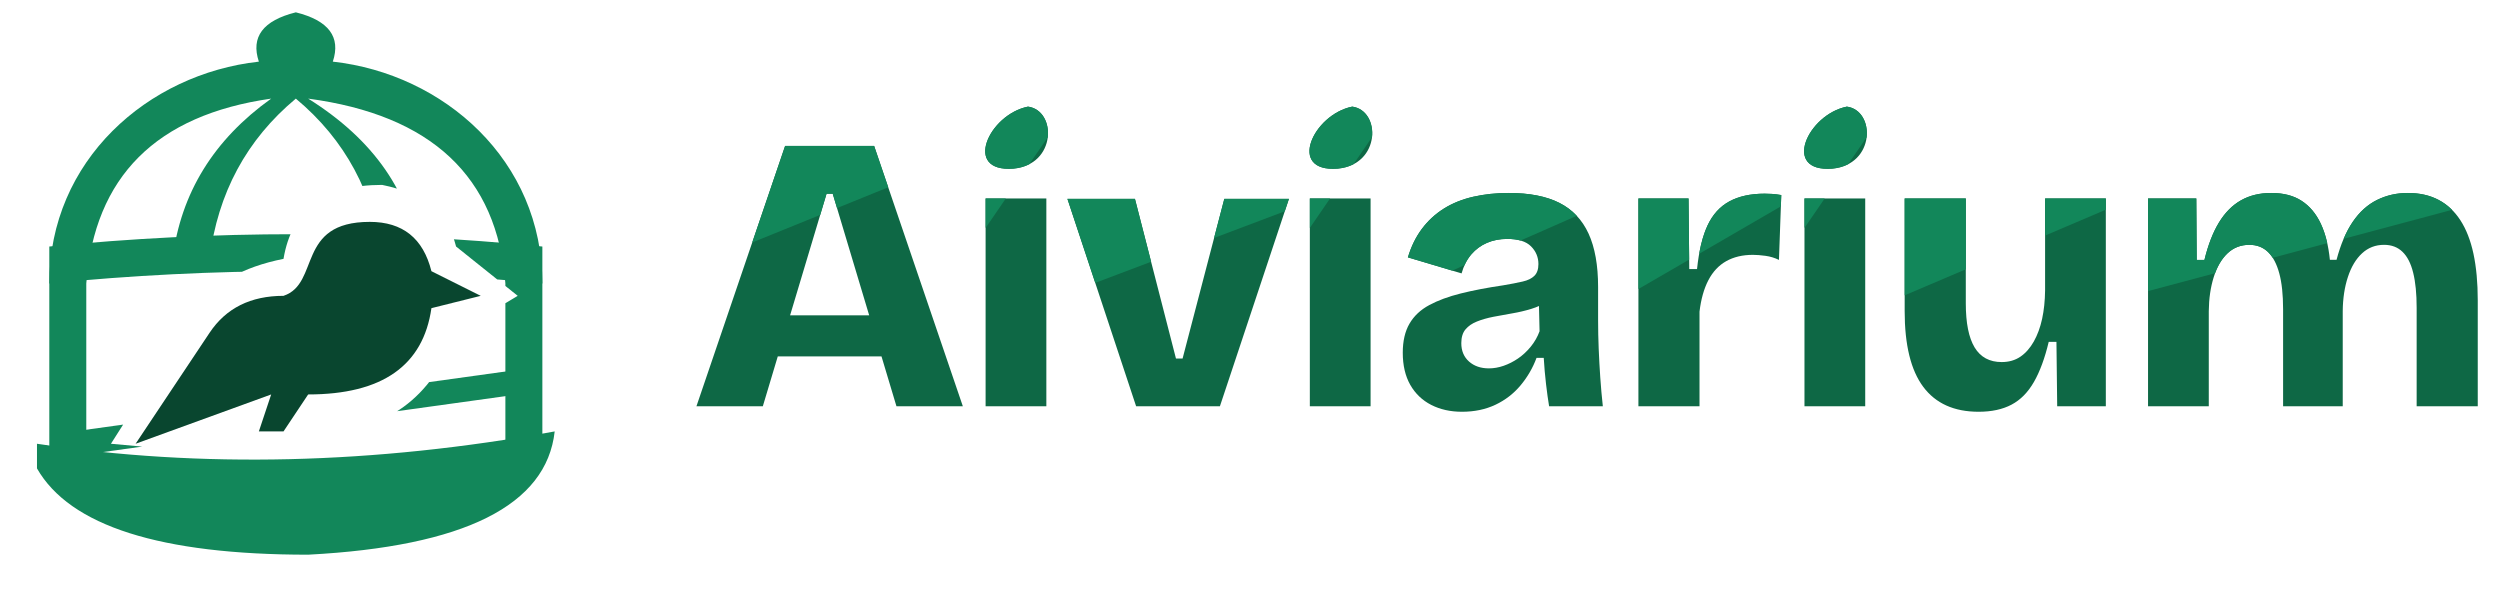
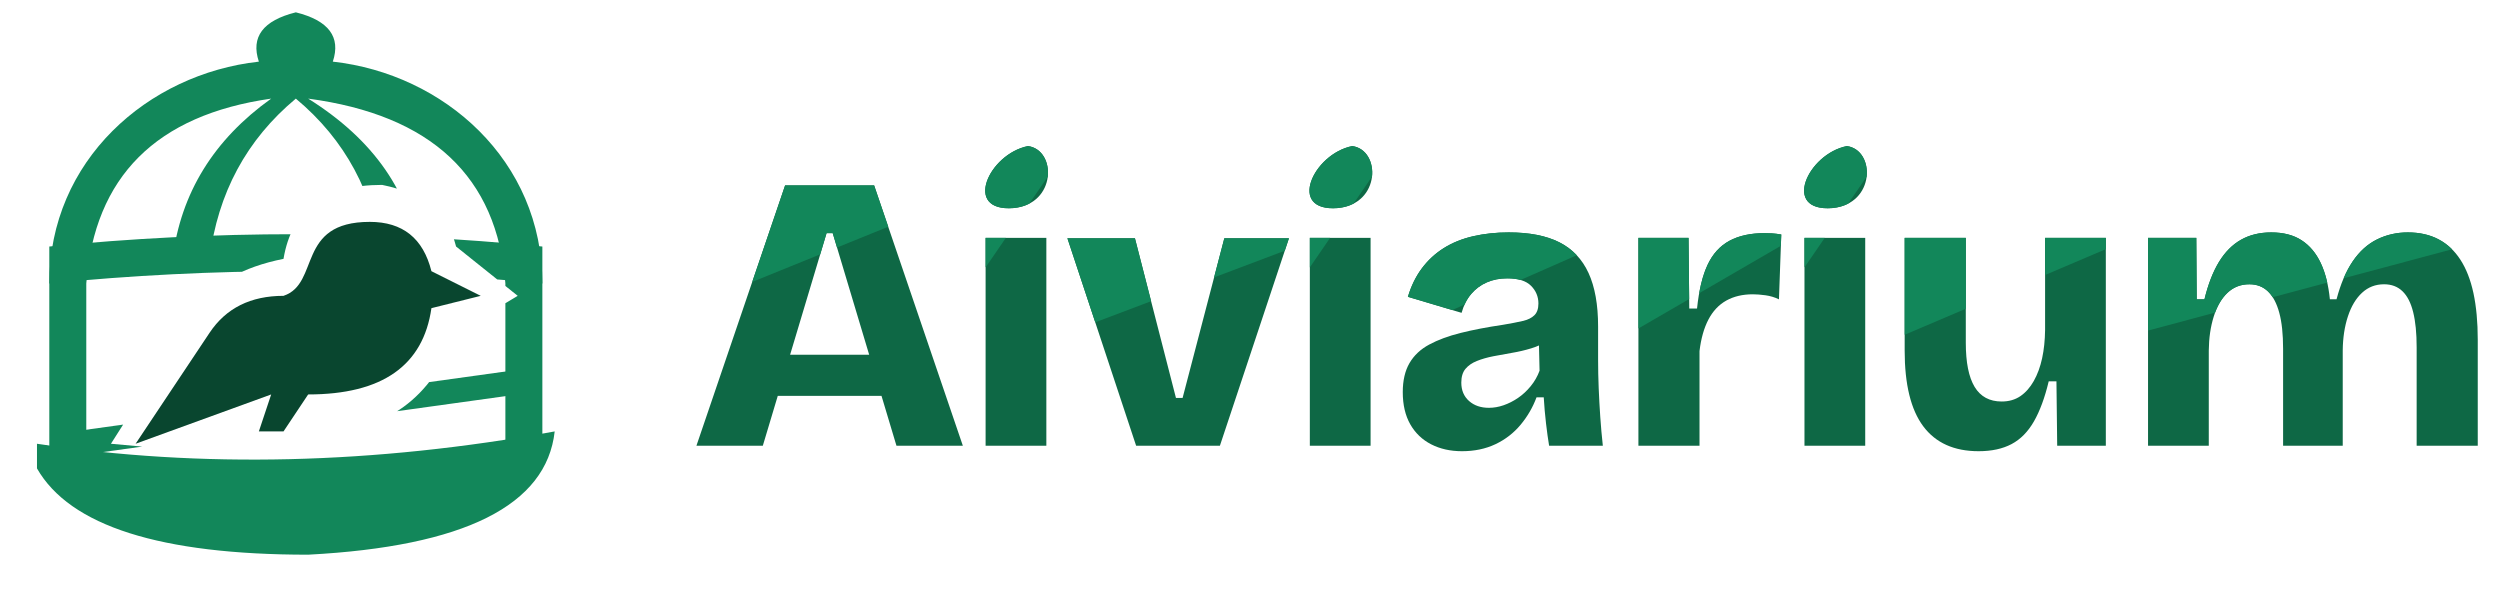
<svg xmlns="http://www.w3.org/2000/svg" role="img" aria-label="Aiviarium" viewBox="0 0 633.8 150">
  <svg width="150" height="150" viewBox="0 0 48 48">
    <defs>
      <clipPath id="occupant">
        <path clip-rule="evenodd" d="M-4 -4H132V132H-4Z M9 36L16 25Q18 22 23 21Q24 15 31 15Q36 16 37 20L42 24L37 27Q34 35 26 35L20 37Z" />
      </clipPath>
    </defs>
    <g clip-path="url(#occupant)">
      <path fill="#12875A" fill-rule="evenodd" d="M4 37V23C4 13 12 6 21 5Q20 2 24 1Q28 2 27 5C36 6 44 13 44 23V37H41V23Q40 10 25 8Q33 13 34 21H31Q30 13 24 8Q18 13 17 21H14Q15 13 22 8Q8 10 7 23V37Z" />
      <path fill="#12875A" fill-rule="evenodd" d="M4 20Q24 18 44 20V23Q24 21 4 23Z" />
      <path fill="#12875A" fill-rule="evenodd" d="M3 36Q23 39 45 35Q44 44 25 45Q7 45 3 38Z" />
      <path fill="#12875A" fill-rule="evenodd" d="M6 35L42 30V32L6 37Z" />
    </g>
    <path fill="#09462F" fill-rule="evenodd" d="M11 36L17 27Q19 24 23 24C26 23 24 18 30 18Q34 18 35 22L39 24L35 25Q34 32 25 32L23 35H21L22 32Z" />
  </svg>
-   <g transform="translate(175 23)">
+   <g transform="translate(175 33)">
    <path fill="#0E6845" d="M1.56 80 24.04 14H46.61L69.1 80H52.27L36.11 26.11H34.55L18.39 80ZM14.63 67.36V56.94H58.3V67.36Z" />
    <path fill="#12875A" d="M50.19 24.48 37.2 29.75 36.11 26.11H34.55L32.94 31.48L15.71 38.47L24.04 14H46.61L50.19 24.48Z" />
    <path fill="#0E6845" d="M74.87 80V27.31H90.27V80ZM85.62 4.03C92.9 5.03 92.9 18.75 81.93 19.75C69 20.75 75.65 6.03 85.62 4.03Z" />
    <path fill="#12875A" d="M85.62 4.03C89.23 4.52 91.05 8.15 90.63 11.8L85.95 18.62C84.83 19.21 83.49 19.6 81.93 19.75C69 20.75 75.65 6.03 85.62 4.03ZM80 27.31 74.87 34.79V27.31H80Z" />
    <path fill="#0E6845" d="M113.03 80 95.61 27.41H112.73L123.13 67.89H124.81L135.39 27.41H151.77L134.27 80Z" />
    <path fill="#12875A" d="M116.83 43.36 102.67 48.71 95.61 27.41H112.73L116.83 43.36ZM150.72 30.56 132.79 37.33 135.39 27.41H151.77L150.72 30.56Z" />
    <path fill="#0E6845" d="M157.07 80V27.31H172.47V80ZM167.82 4.03C175.1 5.03 175.1 18.75 164.13 19.75C151.2 20.75 157.85 6.03 167.82 4.03Z" />
    <path fill="#12875A" d="M167.82 4.03C171.43 4.52 173.25 8.15 172.83 11.8L168.15 18.62C167.03 19.21 165.69 19.6 164.13 19.75C151.2 20.75 157.85 6.03 167.82 4.03ZM162.2 27.31 157.07 34.79V27.31H162.2Z" />
    <path fill="#0E6845" d="M195.63 81.39Q191.24 81.39 187.84 79.65Q184.44 77.91 182.53 74.57Q180.63 71.23 180.63 66.41Q180.63 61.99 182.33 59.06Q184.04 56.12 187.34 54.35Q190.64 52.57 195.32 51.4Q200.01 50.23 206.05 49.34Q209.03 48.84 211.01 48.38Q213 47.93 214.01 46.91Q215.02 45.9 215.02 43.95Q215.02 41.33 213.14 39.45Q211.27 37.57 207.11 37.57Q204.29 37.57 201.97 38.57Q199.65 39.57 197.99 41.51Q196.33 43.46 195.54 46.31L181.93 42.25Q183.17 38.11 185.47 35.03Q187.77 31.95 191.02 29.9Q194.28 27.85 198.5 26.88Q202.71 25.92 207.49 25.92Q215.35 25.92 220.33 28.43Q225.31 30.95 227.73 36.22Q230.15 41.49 230.15 49.76V58.19Q230.15 61.75 230.3 65.4Q230.45 69.05 230.7 72.7Q230.95 76.35 231.35 80H217.73Q217.33 77.61 216.95 74.37Q216.57 71.12 216.37 67.73H214.54Q213.13 71.53 210.5 74.69Q207.86 77.85 204.11 79.62Q200.37 81.39 195.63 81.39ZM202.47 70.39Q204.3 70.39 206.19 69.74Q208.09 69.08 209.84 67.89Q211.6 66.69 213.06 64.91Q214.52 63.13 215.31 60.98L215.12 52.87L217.38 53.37Q215.51 54.61 213.17 55.32Q210.83 56.03 208.4 56.44Q205.97 56.85 203.62 57.31Q201.27 57.77 199.43 58.51Q197.59 59.24 196.53 60.51Q195.47 61.78 195.47 64Q195.47 66.92 197.43 68.66Q199.38 70.39 202.47 70.39Z" />
    <path fill="#12875A" d="M196.29 44.22 193.16 45.6 181.93 42.25Q183.17 38.11 185.47 35.03Q187.77 31.95 191.02 29.9Q194.28 27.85 198.5 26.88Q202.71 25.92 207.49 25.92Q215.35 25.92 220.33 28.43Q222.86 29.71 224.74 31.71L210.49 37.98Q209.04 37.57 207.11 37.57Q204.29 37.57 201.97 38.57Q199.65 39.57 197.99 41.51Q196.98 42.7 196.29 44.22Z" />
    <path fill="#0E6845" d="M240.37 80V55.15V27.31H253.08L253.26 45.22H255.23Q255.95 38.33 257.89 34.17Q259.84 30 263.44 28.05Q267.05 26.1 272.37 26.1Q273.19 26.1 274.22 26.16Q275.25 26.22 276.59 26.45L276 42.89Q274.41 42.11 272.6 41.86Q270.78 41.61 269.39 41.61Q265.48 41.61 262.63 43.21Q259.79 44.81 258.11 48.03Q256.43 51.25 255.86 56.01V80Z" />
    <path fill="#12875A" d="M253.24 42.81 240.37 50.27V27.31H253.08L253.24 42.81ZM276.48 29.32 255.77 41.34Q256.53 37.08 257.89 34.17Q259.84 30 263.44 28.05Q267.05 26.1 272.37 26.1Q273.19 26.1 274.22 26.16Q275.25 26.22 276.59 26.45L276.48 29.32Z" />
    <path fill="#0E6845" d="M282.47 80V27.31H297.87V80ZM293.22 4.03C300.5 5.03 300.5 18.75 289.53 19.75C276.6 20.75 283.25 6.03 293.22 4.03Z" />
    <path fill="#12875A" d="M293.22 4.03C296.83 4.52 298.65 8.15 298.23 11.8L293.55 18.62C292.43 19.21 291.09 19.6 289.53 19.75C276.6 20.75 283.25 6.03 293.22 4.03ZM287.6 27.31 282.47 34.79V27.31H287.6Z" />
    <path fill="#0E6845" d="M326.62 81.39Q317.3 81.39 312.58 75.07Q307.87 68.76 307.87 55.86V27.31H323.37V53.9Q323.37 61.39 325.61 65.09Q327.85 68.79 332.47 68.79Q335.21 68.79 337.21 67.43Q339.21 66.06 340.61 63.58Q342.01 61.09 342.72 57.83Q343.42 54.57 343.47 50.68V27.31H358.87V58.57V80H346.54L346.35 63.67H344.39Q342.91 69.87 340.65 73.82Q338.39 77.77 334.98 79.58Q331.57 81.39 326.62 81.39Z" />
    <path fill="#12875A" d="M323.37 45.27 307.87 51.87V27.31H323.37V45.27ZM358.87 30.16 343.47 36.72V27.31H358.87V30.16Z" />
    <path fill="#0E6845" d="M369.57 80V46.11V27.31H381.81L381.91 42.89H383.87Q385.26 37.18 387.55 33.41Q389.85 29.64 393.14 27.78Q396.43 25.92 400.81 25.92Q405.45 25.92 408.51 27.92Q411.57 29.91 413.35 33.68Q415.13 37.45 415.67 42.87H417.36Q418.91 37 421.48 33.23Q424.04 29.47 427.63 27.69Q431.21 25.92 435.43 25.92Q439.87 25.92 443.19 27.66Q446.51 29.39 448.74 32.81Q450.97 36.23 452.07 41.32Q453.16 46.42 453.16 53.14V80H437.67V55.05Q437.67 49.69 436.79 46.15Q435.92 42.61 434.08 40.84Q432.25 39.07 429.41 39.07Q426.15 39.07 423.83 41.22Q421.51 43.36 420.25 47.19Q418.98 51.02 418.93 55.83V80H403.81V55.42Q403.81 49.85 402.84 46.29Q401.88 42.73 400 40.9Q398.11 39.07 395.26 39.07Q391.98 39.07 389.71 41.23Q387.43 43.39 386.23 47.24Q385.02 51.08 384.97 55.87V80Z" />
    <path fill="#12875A" d="M386.56 46.26 369.57 50.8V27.31H381.81L381.91 42.89H383.87Q385.26 37.18 387.55 33.41Q389.85 29.64 393.14 27.78Q396.43 25.92 400.81 25.92Q405.45 25.92 408.51 27.92Q411.57 29.91 413.35 33.68Q414.39 35.89 415.01 38.65L401.18 42.35Q400.64 41.52 400 40.9Q398.11 39.07 395.26 39.07Q391.98 39.07 389.71 41.23Q387.73 43.11 386.56 46.26ZM446.64 30.2 419.16 37.55Q420.19 35.12 421.48 33.23Q424.04 29.47 427.63 27.69Q431.21 25.92 435.43 25.92Q439.87 25.92 443.19 27.66Q445.09 28.65 446.64 30.2Z" />
  </g>
</svg>
